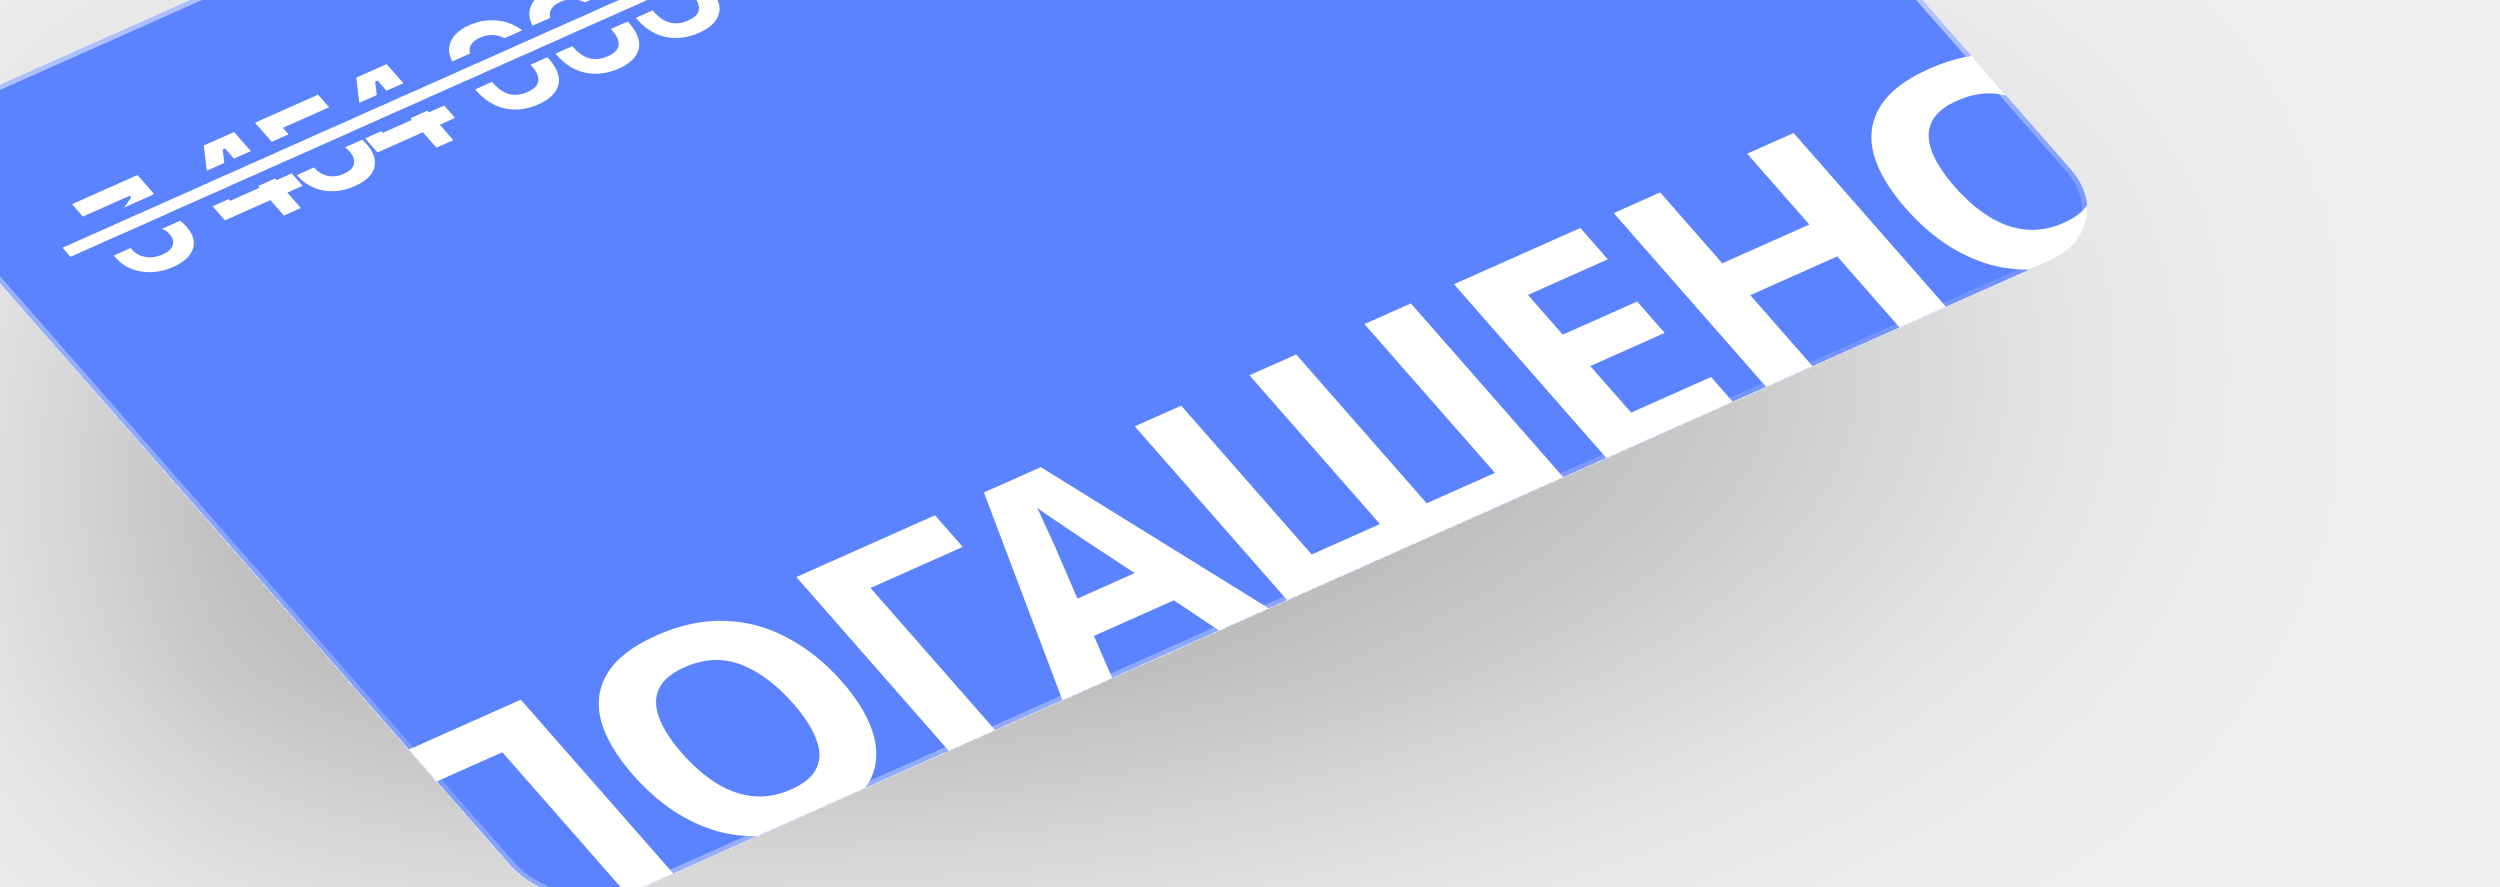
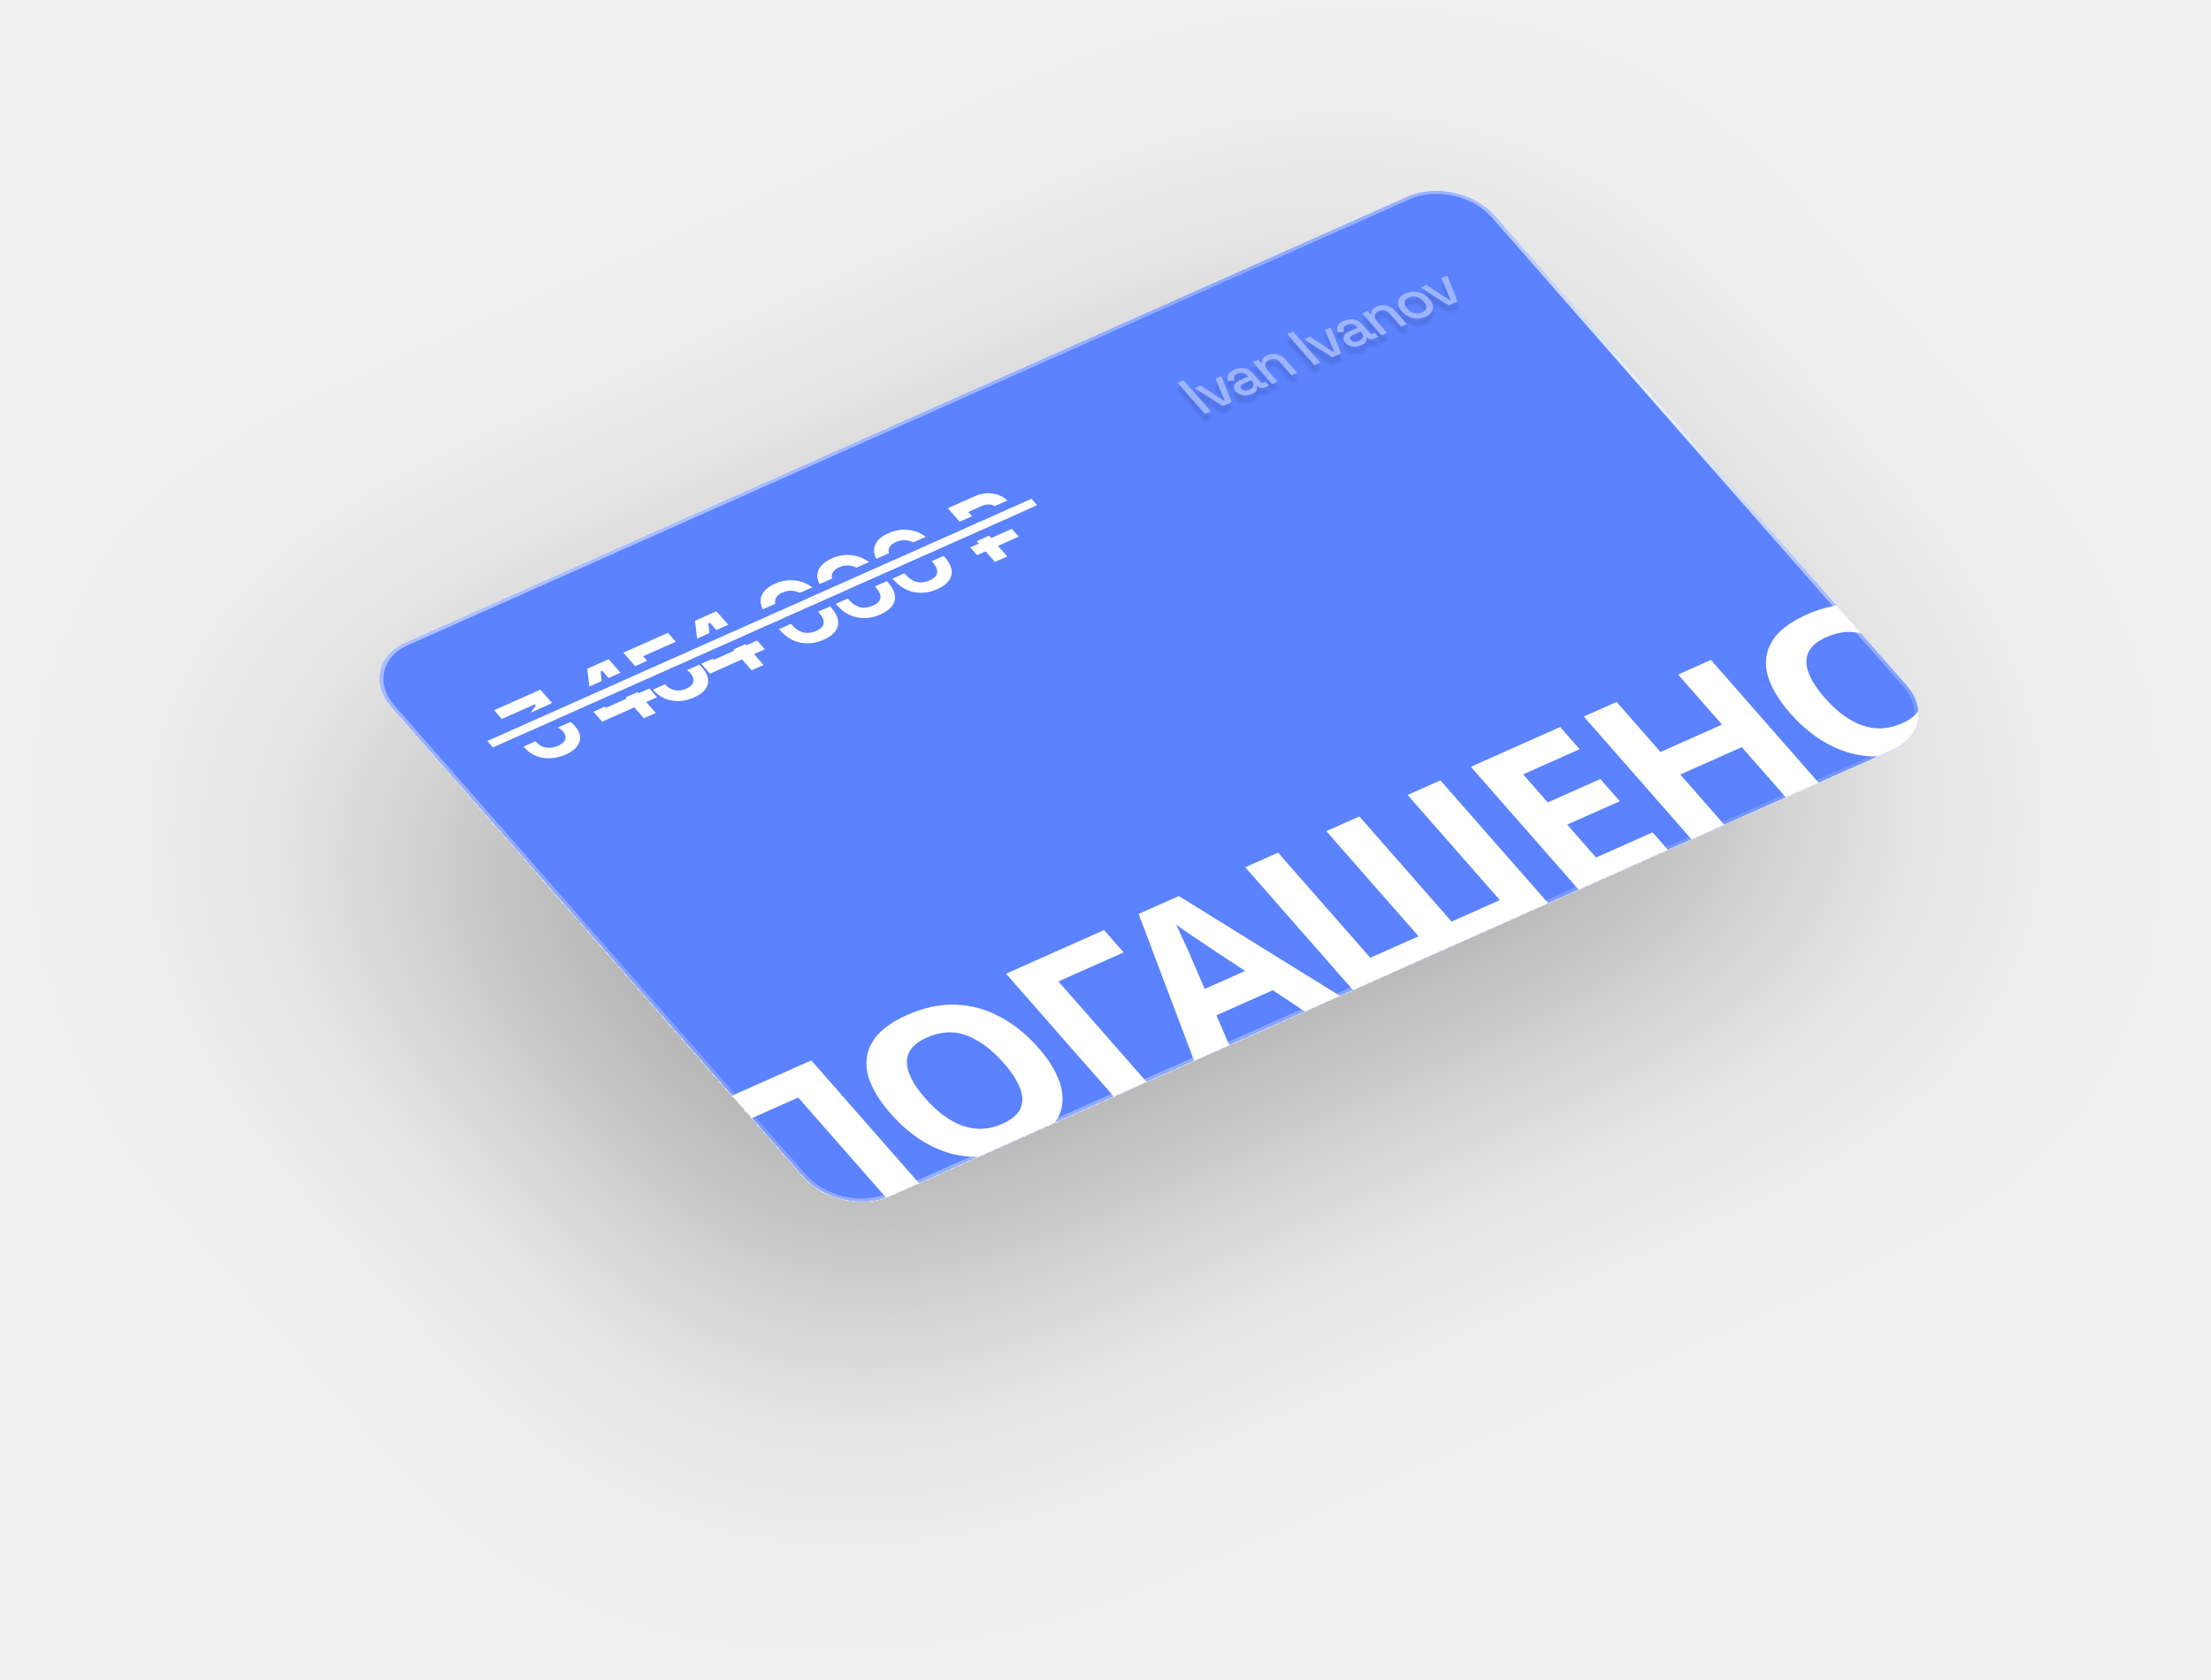
- <svg xmlns="http://www.w3.org/2000/svg" width="203" height="72" viewBox="0 0 203 72" fill="none">
+ <svg xmlns="http://www.w3.org/2000/svg" width="254" height="193" viewBox="0 0 254 193" fill="none">
  <g filter="url(#filter0_d_1_149)">
    <g clip-path="url(#clip0_1_149)">
-       <rect width="138.76" height="84.532" rx="6.38" transform="matrix(0.913545 -0.406737 0.659347 0.751838 -10.1602 11.41)" fill="#5B82FF" />
-       <path d="M14.073 21.674C13.508 21.925 12.936 22.066 12.356 22.095C11.776 22.125 11.226 22.042 10.708 21.848C10.192 21.644 9.748 21.331 9.377 20.907L9.238 20.749L10.61 20.138L10.718 20.261C11.007 20.591 11.378 20.793 11.832 20.869C12.281 20.939 12.734 20.872 13.191 20.669C13.655 20.462 13.933 20.212 14.023 19.918C14.12 19.621 14.048 19.335 13.805 19.058L13.728 18.97C13.563 18.782 13.372 18.655 13.154 18.588C12.937 18.521 12.709 18.504 12.469 18.537C12.225 18.564 11.981 18.632 11.738 18.74L10.238 19.408L9.155 18.173L10.649 16.037L10.525 15.896L6.731 17.585L5.85 16.579L11.165 14.213L12.48 15.712L11.085 17.707L11.209 17.848L11.605 17.671C11.941 17.522 12.315 17.433 12.727 17.404C13.147 17.373 13.563 17.429 13.977 17.572C14.385 17.709 14.752 17.963 15.076 18.333L15.169 18.439C15.52 18.839 15.709 19.241 15.736 19.646C15.758 20.045 15.627 20.422 15.343 20.777C15.06 21.124 14.637 21.423 14.073 21.674ZM23.055 17.503L21.957 16.251L18.27 17.892L17.126 16.587L16.548 11.816L19.013 10.719L22.447 14.635L23.69 14.081L24.572 15.087L23.329 15.64L24.427 16.892L23.055 17.503ZM18.696 16.305L21.075 15.245L18.275 12.053L18.082 12.139L18.572 16.163L18.696 16.305ZM28.83 15.104C28.244 15.365 27.662 15.505 27.084 15.526C26.513 15.543 25.976 15.446 25.474 15.237C24.972 15.027 24.541 14.716 24.18 14.304L24.103 14.216L25.496 13.596L25.565 13.675C25.823 13.969 26.163 14.17 26.584 14.276C27.008 14.374 27.455 14.318 27.927 14.108C28.398 13.898 28.669 13.634 28.738 13.317C28.81 12.991 28.699 12.661 28.405 12.325L28.327 12.237C28.039 11.908 27.681 11.704 27.253 11.624C26.833 11.541 26.434 11.584 26.055 11.753C25.848 11.845 25.697 11.945 25.602 12.052C25.508 12.16 25.449 12.268 25.425 12.377C25.401 12.485 25.392 12.588 25.396 12.684L23.735 13.423L20.703 9.966L25.826 7.685L26.723 8.709L22.972 10.379L24.295 11.887L24.488 11.801C24.492 11.693 24.524 11.576 24.584 11.451C24.643 11.327 24.749 11.198 24.9 11.065C25.052 10.932 25.26 10.807 25.524 10.689C25.967 10.492 26.438 10.389 26.936 10.379C27.435 10.37 27.923 10.467 28.4 10.672C28.879 10.867 29.31 11.182 29.691 11.618L29.784 11.723C30.166 12.159 30.381 12.586 30.431 13.005C30.488 13.421 30.383 13.811 30.116 14.175C29.845 14.534 29.416 14.843 28.83 15.104ZM35.437 11.991L34.338 10.738L30.652 12.38L29.507 11.074L28.929 6.304L31.394 5.206L34.828 9.122L36.071 8.569L36.953 9.574L35.71 10.127L36.808 11.38L35.437 11.991ZM31.077 10.792L33.456 9.733L30.657 6.54L30.464 6.626L30.954 10.651L31.077 10.792ZM43.728 8.471C42.842 8.865 41.956 8.982 41.07 8.82C40.178 8.653 39.374 8.161 38.657 7.344L37.296 5.791C36.6 4.998 36.339 4.276 36.514 3.626C36.684 2.97 37.212 2.444 38.098 2.05C38.991 1.652 39.885 1.545 40.779 1.727C41.676 1.9 42.472 2.383 43.169 3.177L44.53 4.729C45.247 5.546 45.515 6.277 45.335 6.921C45.157 7.557 44.621 8.073 43.728 8.471ZM42.847 7.465C43.382 7.227 43.67 6.931 43.708 6.579C43.754 6.223 43.581 5.822 43.189 5.375L41.751 3.735C41.353 3.282 40.911 3.004 40.425 2.902C39.94 2.791 39.458 2.842 38.979 3.055C38.486 3.275 38.206 3.567 38.139 3.932C38.079 4.294 38.24 4.693 38.621 5.128L40.06 6.768C40.467 7.233 40.903 7.525 41.366 7.646C41.832 7.758 42.325 7.697 42.847 7.465ZM50.249 5.568C49.363 5.962 48.477 6.079 47.59 5.917C46.699 5.75 45.894 5.258 45.178 4.441L43.816 2.888C43.12 2.095 42.86 1.373 43.035 0.723C43.204 0.067 43.732 -0.459 44.618 -0.853C45.511 -1.251 46.405 -1.358 47.3 -1.176C48.196 -1.003 48.993 -0.52 49.689 0.274L51.05 1.826C51.767 2.643 52.035 3.374 51.855 4.018C51.677 4.654 51.142 5.17 50.249 5.568ZM49.367 4.562C49.903 4.324 50.19 4.028 50.229 3.676C50.274 3.32 50.101 2.919 49.709 2.472L48.271 0.832C47.874 0.379 47.432 0.101 46.945 -0.001C46.46 -0.112 45.978 -0.061 45.5 0.152C45.007 0.372 44.727 0.664 44.659 1.029C44.599 1.391 44.76 1.79 45.142 2.225L46.58 3.865C46.988 4.33 47.423 4.622 47.886 4.743C48.352 4.855 48.845 4.794 49.367 4.562ZM56.769 2.665C55.883 3.059 54.997 3.176 54.11 3.014C53.219 2.847 52.415 2.355 51.698 1.538L50.337 -0.015C49.641 -0.808 49.38 -1.53 49.555 -2.18C49.724 -2.836 50.252 -3.362 51.138 -3.756C52.031 -4.154 52.925 -4.261 53.82 -4.079C54.717 -3.906 55.513 -3.423 56.209 -2.629L57.57 -1.077C58.287 -0.26 58.556 0.471 58.376 1.115C58.197 1.751 57.662 2.267 56.769 2.665ZM55.887 1.659C56.423 1.421 56.71 1.125 56.749 0.773C56.795 0.417 56.622 0.016 56.23 -0.431L54.791 -2.071C54.394 -2.524 53.952 -2.802 53.465 -2.904C52.98 -3.015 52.498 -2.964 52.02 -2.751C51.527 -2.531 51.247 -2.239 51.18 -1.874C51.12 -1.512 51.28 -1.113 51.662 -0.678L53.1 0.962C53.508 1.427 53.943 1.719 54.407 1.84C54.872 1.952 55.366 1.891 55.887 1.659ZM61.341 -1.235L60.552 -2.135L61.538 -2.574L61.12 -3.05L60.134 -2.611L59.345 -3.511L60.331 -3.949L57.98 -6.631L61.109 -8.024C61.574 -8.231 62.043 -8.341 62.517 -8.356C62.998 -8.374 63.454 -8.295 63.886 -8.12C64.313 -7.95 64.681 -7.689 64.99 -7.336L65.099 -7.213C65.408 -6.86 65.573 -6.508 65.592 -6.157C65.619 -5.809 65.516 -5.485 65.282 -5.185C65.044 -4.891 64.7 -4.643 64.249 -4.443L62.535 -3.68L62.953 -3.203L65.332 -4.263L66.12 -3.363L63.741 -2.304L64.809 -1.087L63.394 -0.457L62.327 -1.674L61.341 -1.235ZM61.746 -4.579L63.321 -5.281C63.643 -5.424 63.844 -5.607 63.926 -5.832C64.002 -6.062 63.937 -6.295 63.731 -6.53L63.653 -6.618C63.442 -6.859 63.177 -7.003 62.858 -7.049C62.547 -7.098 62.227 -7.05 61.898 -6.903L60.323 -6.202L61.746 -4.579Z" fill="white" />
-       <path d="M41.051 77.766L28.184 63.095L42.291 56.814L55.157 71.485L51.387 73.164L40.791 61.082L34.225 64.005L44.821 76.087L41.051 77.766ZM68.383 55.368C69.381 56.505 70.113 57.617 70.58 58.704C71.052 59.77 71.233 60.795 71.123 61.777C71.029 62.752 70.597 63.659 69.828 64.496C69.075 65.327 67.974 66.065 66.526 66.709C65.078 67.354 63.657 67.739 62.262 67.865C60.873 67.969 59.54 67.848 58.264 67.502C56.993 67.135 55.774 66.563 54.608 65.787C53.458 65.004 52.385 64.044 51.388 62.907C50.054 61.386 49.194 59.931 48.809 58.541C48.439 57.143 48.609 55.858 49.316 54.686C50.029 53.493 51.359 52.462 53.306 51.595C55.237 50.736 57.103 50.343 58.904 50.417C60.693 50.478 62.386 50.944 63.982 51.814C65.583 52.663 67.05 53.848 68.383 55.368ZM55.375 61.16C56.276 62.187 57.209 63 58.174 63.599C59.139 64.198 60.129 64.548 61.143 64.649C62.157 64.75 63.189 64.567 64.237 64.1C65.319 63.618 66.011 63.034 66.311 62.348C66.629 61.654 66.613 60.871 66.264 59.998C65.931 59.117 65.315 58.163 64.414 57.136C63.056 55.588 61.643 54.531 60.175 53.965C58.708 53.4 57.175 53.473 55.577 54.184C54.511 54.659 53.82 55.243 53.503 55.937C53.185 56.63 53.193 57.417 53.525 58.298C53.858 59.178 54.474 60.132 55.375 61.16ZM75.923 41.84L78.175 44.409L70.685 47.744L81.299 59.846L77.529 61.525L64.662 46.854L75.923 41.84ZM99.681 51.662L95.319 48.747L88.827 51.637L90.593 55.709L86.523 57.52L79.894 39.986L84.513 37.93L103.75 49.85L99.681 51.662ZM87.842 43.705C87.554 43.509 87.188 43.263 86.742 42.966C86.297 42.669 85.845 42.365 85.388 42.054C84.93 41.744 84.54 41.47 84.216 41.233C84.373 41.544 84.557 41.939 84.768 42.416C84.983 42.873 85.186 43.316 85.377 43.745C85.573 44.153 85.704 44.447 85.77 44.627L87.488 48.605L92.132 46.538L87.842 43.705ZM127.43 39.307L105.009 49.29L92.143 34.618L95.913 32.94L106.509 45.022L112.052 42.554L101.456 30.472L105.251 28.782L115.847 40.865L121.39 38.397L110.794 26.315L114.564 24.636L127.43 39.307ZM141.19 33.181L130.929 37.75L118.062 23.078L128.324 18.51L130.559 21.058L124.067 23.948L126.896 27.174L132.938 24.484L135.173 27.032L129.131 29.722L132.446 33.502L138.938 30.612L141.19 33.181ZM158.507 25.471L154.737 27.149L149.187 20.821L142.121 23.967L147.671 30.295L143.901 31.974L131.035 17.303L134.805 15.624L139.851 21.378L146.916 18.232L141.871 12.478L145.641 10.8L158.507 25.471ZM171.722 9.359C172.719 10.496 173.451 11.608 173.918 12.695C174.39 13.761 174.571 14.786 174.461 15.768C174.367 16.743 173.935 17.65 173.166 18.487C172.413 19.318 171.312 20.055 169.864 20.7C168.416 21.345 166.995 21.73 165.6 21.856C164.211 21.96 162.878 21.839 161.602 21.493C160.331 21.125 159.112 20.554 157.946 19.778C156.796 18.995 155.723 18.035 154.726 16.898C153.392 15.377 152.532 13.922 152.147 12.532C151.777 11.134 151.947 9.849 152.654 8.677C153.367 7.484 154.697 6.453 156.644 5.586C158.575 4.727 160.441 4.334 162.242 4.408C164.031 4.469 165.723 4.934 167.32 5.805C168.921 6.654 170.388 7.839 171.722 9.359ZM158.713 15.151C159.614 16.178 160.547 16.991 161.512 17.59C162.477 18.189 163.467 18.539 164.481 18.64C165.495 18.741 166.527 18.558 167.575 18.091C168.657 17.609 169.349 17.025 169.649 16.339C169.967 15.645 169.951 14.862 169.602 13.988C169.269 13.108 168.653 12.154 167.752 11.127C166.394 9.579 164.981 8.522 163.513 7.956C162.046 7.391 160.513 7.464 158.915 8.175C157.849 8.65 157.158 9.234 156.841 9.927C156.523 10.621 156.531 11.408 156.863 12.289C157.196 13.169 157.812 14.123 158.713 15.151Z" fill="white" />
-       <line y1="-0.489" x2="68.428" y2="-0.489" transform="matrix(0.913545 -0.406737 0.659347 0.751838 6.36282 21.5876)" stroke="#5B82FF" stroke-width="0.978" />
-       <line y1="-0.489" x2="68.428" y2="-0.489" transform="matrix(0.913545 -0.406737 0.659347 0.751838 6.36282 21.5876)" stroke="#5B82FF" stroke-width="0.978" />
-       <line y1="-0.489" x2="68.428" y2="-0.489" transform="matrix(0.913545 -0.406737 0.659347 0.751838 5.07373 20.1177)" stroke="#5B82FF" stroke-width="0.978" />
-       <line y1="-0.489" x2="68.428" y2="-0.489" transform="matrix(0.913545 -0.406737 0.659347 0.751838 5.07373 20.1177)" stroke="#5B82FF" stroke-width="0.978" />
-       <line y1="-0.489" x2="68.428" y2="-0.489" transform="matrix(0.913545 -0.406737 0.659347 0.751838 5.71828 20.8527)" stroke="white" stroke-width="0.978" />
+       <rect width="138.76" height="84.532" rx="6.38" transform="matrix(0.913545 -0.406737 0.659347 0.751838 40.75 76.439)" fill="#5B82FF" />
+       <path d="M64.983 86.703C64.419 86.954 63.846 87.095 63.266 87.124C62.686 87.153 62.137 87.071 61.619 86.876C61.102 86.673 60.659 86.36 60.287 85.936L60.148 85.778L61.52 85.167L61.628 85.29C61.917 85.62 62.288 85.822 62.742 85.898C63.191 85.968 63.644 85.901 64.101 85.698C64.566 85.491 64.843 85.241 64.933 84.947C65.03 84.65 64.958 84.364 64.716 84.087L64.638 83.999C64.473 83.811 64.282 83.684 64.065 83.617C63.847 83.55 63.619 83.533 63.38 83.566C63.135 83.593 62.891 83.661 62.648 83.769L61.148 84.437L60.065 83.202L61.559 81.066L61.435 80.925L57.642 82.614L56.76 81.608L62.075 79.242L63.39 80.741L61.995 82.736L62.119 82.877L62.516 82.7C62.851 82.551 63.225 82.462 63.638 82.433C64.057 82.402 64.474 82.458 64.887 82.601C65.295 82.738 65.662 82.992 65.987 83.362L66.08 83.468C66.43 83.868 66.619 84.27 66.646 84.675C66.668 85.074 66.537 85.451 66.253 85.806C65.971 86.153 65.547 86.452 64.983 86.703ZM73.966 82.532L72.867 81.28L69.181 82.921L68.036 81.616L67.458 76.845L69.923 75.748L73.357 79.663L74.6 79.11L75.482 80.115L74.239 80.669L75.337 81.921L73.966 82.532ZM69.606 81.334L71.985 80.274L69.186 77.082L68.993 77.168L69.483 81.192L69.606 81.334ZM79.74 80.133C79.154 80.394 78.572 80.534 77.994 80.555C77.423 80.572 76.886 80.475 76.385 80.266C75.883 80.056 75.451 79.745 75.09 79.333L75.013 79.245L76.406 78.625L76.476 78.704C76.733 78.998 77.073 79.199 77.494 79.305C77.918 79.403 78.365 79.347 78.837 79.137C79.308 78.927 79.579 78.663 79.648 78.346C79.72 78.02 79.609 77.689 79.315 77.354L79.238 77.266C78.949 76.937 78.591 76.733 78.163 76.653C77.743 76.57 77.344 76.613 76.965 76.782C76.758 76.874 76.607 76.974 76.513 77.081C76.418 77.189 76.359 77.297 76.335 77.406C76.311 77.514 76.302 77.617 76.306 77.713L74.645 78.452L71.613 74.995L76.736 72.714L77.633 73.737L73.882 75.407L75.205 76.915L75.398 76.83C75.402 76.721 75.434 76.605 75.494 76.48C75.553 76.356 75.659 76.227 75.811 76.094C75.962 75.961 76.17 75.836 76.435 75.718C76.878 75.521 77.348 75.418 77.847 75.408C78.345 75.399 78.833 75.496 79.31 75.701C79.79 75.896 80.22 76.212 80.602 76.647L80.694 76.752C81.076 77.188 81.292 77.615 81.341 78.034C81.398 78.45 81.293 78.84 81.027 79.204C80.755 79.562 80.326 79.872 79.74 80.133ZM86.347 77.02L85.248 75.767L81.562 77.409L80.417 76.103L79.839 71.333L82.304 70.235L85.738 74.151L86.981 73.598L87.863 74.603L86.62 75.156L87.718 76.409L86.347 77.02ZM81.988 75.821L84.367 74.762L81.567 71.569L81.374 71.655L81.864 75.68L81.988 75.821ZM94.638 73.499C93.753 73.894 92.867 74.01 91.98 73.849C91.088 73.682 90.284 73.19 89.567 72.373L88.206 70.82C87.51 70.027 87.249 69.305 87.424 68.655C87.594 67.999 88.122 67.473 89.008 67.079C89.901 66.681 90.795 66.573 91.689 66.756C92.586 66.929 93.383 67.412 94.079 68.206L95.44 69.758C96.157 70.575 96.425 71.306 96.245 71.95C96.067 72.585 95.532 73.102 94.638 73.499ZM93.757 72.494C94.293 72.255 94.58 71.96 94.618 71.608C94.664 71.252 94.491 70.851 94.099 70.404L92.661 68.764C92.264 68.311 91.822 68.033 91.335 67.931C90.85 67.82 90.368 67.871 89.889 68.084C89.397 68.304 89.117 68.596 89.049 68.961C88.989 69.323 89.15 69.722 89.531 70.157L90.97 71.797C91.377 72.262 91.813 72.554 92.276 72.675C92.742 72.787 93.235 72.726 93.757 72.494ZM101.159 70.597C100.273 70.991 99.387 71.108 98.5 70.946C97.609 70.779 96.805 70.287 96.088 69.47L94.727 67.917C94.03 67.124 93.77 66.402 93.945 65.751C94.114 65.096 94.642 64.57 95.528 64.176C96.421 63.778 97.315 63.67 98.21 63.853C99.107 64.026 99.903 64.509 100.599 65.303L101.96 66.855C102.677 67.672 102.945 68.403 102.765 69.047C102.587 69.683 102.052 70.199 101.159 70.597ZM100.277 69.591C100.813 69.353 101.1 69.057 101.139 68.705C101.185 68.349 101.011 67.948 100.62 67.501L99.181 65.861C98.784 65.408 98.342 65.13 97.855 65.028C97.37 64.917 96.888 64.968 96.41 65.181C95.917 65.401 95.637 65.693 95.57 66.058C95.51 66.42 95.67 66.819 96.052 67.254L97.49 68.894C97.898 69.359 98.333 69.651 98.797 69.772C99.262 69.883 99.755 69.823 100.277 69.591ZM107.679 67.694C106.793 68.088 105.907 68.204 105.021 68.043C104.129 67.876 103.325 67.384 102.608 66.567L101.247 65.014C100.551 64.221 100.29 63.499 100.465 62.849C100.635 62.193 101.162 61.667 102.048 61.273C102.941 60.875 103.835 60.767 104.73 60.95C105.627 61.123 106.423 61.606 107.119 62.4L108.481 63.952C109.197 64.769 109.466 65.5 109.286 66.144C109.108 66.779 108.572 67.296 107.679 67.694ZM106.797 66.688C107.333 66.45 107.62 66.154 107.659 65.802C107.705 65.446 107.532 65.045 107.14 64.598L105.701 62.958C105.304 62.505 104.862 62.227 104.375 62.125C103.891 62.014 103.409 62.065 102.93 62.278C102.437 62.498 102.157 62.79 102.09 63.155C102.03 63.517 102.19 63.916 102.572 64.351L104.011 65.991C104.418 66.456 104.853 66.748 105.317 66.869C105.782 66.981 106.276 66.92 106.797 66.688ZM112.251 63.794L111.462 62.894L112.448 62.455L112.03 61.979L111.045 62.418L110.256 61.518L111.242 61.08L108.89 58.398L112.019 57.005C112.484 56.798 112.953 56.688 113.427 56.673C113.908 56.655 114.364 56.734 114.796 56.909C115.223 57.079 115.591 57.34 115.901 57.693L116.009 57.816C116.318 58.169 116.483 58.521 116.503 58.872C116.529 59.22 116.426 59.544 116.193 59.844C115.954 60.138 115.61 60.386 115.16 60.586L113.445 61.349L113.863 61.825L116.242 60.766L117.031 61.666L114.652 62.725L115.719 63.942L114.304 64.572L113.237 63.355L112.251 63.794ZM112.656 60.45L114.231 59.748C114.553 59.605 114.754 59.421 114.836 59.197C114.912 58.967 114.847 58.734 114.641 58.499L114.563 58.411C114.352 58.17 114.087 58.026 113.768 57.98C113.457 57.931 113.137 57.979 112.808 58.126L111.233 58.827L112.656 60.45Z" fill="white" />
+       <path d="M91.961 142.795L79.095 128.124L93.201 121.843L106.068 136.514L102.298 138.193L91.702 126.111L85.135 129.034L95.731 141.116L91.961 142.795ZM119.294 120.397C120.291 121.534 121.023 122.646 121.49 123.733C121.962 124.799 122.143 125.824 122.033 126.806C121.939 127.781 121.507 128.688 120.738 129.525C119.985 130.356 118.884 131.094 117.436 131.738C115.988 132.383 114.567 132.768 113.173 132.894C111.783 132.998 110.45 132.877 109.175 132.531C107.903 132.164 106.685 131.592 105.518 130.816C104.368 130.033 103.295 129.073 102.298 127.936C100.964 126.415 100.105 124.96 99.719 123.57C99.35 122.172 99.519 120.887 100.227 119.715C100.939 118.522 102.269 117.491 104.216 116.624C106.147 115.765 108.013 115.372 109.814 115.446C111.603 115.507 113.296 115.972 114.892 116.843C116.493 117.692 117.96 118.877 119.294 120.397ZM106.286 126.189C107.187 127.216 108.12 128.029 109.085 128.628C110.05 129.227 111.039 129.577 112.053 129.678C113.068 129.779 114.099 129.596 115.148 129.129C116.23 128.647 116.921 128.063 117.222 127.377C117.539 126.683 117.523 125.9 117.174 125.026C116.842 124.146 116.225 123.192 115.324 122.165C113.966 120.617 112.554 119.56 111.086 118.994C109.618 118.429 108.085 118.502 106.487 119.213C105.422 119.688 104.73 120.272 104.413 120.965C104.095 121.659 104.103 122.446 104.435 123.327C104.768 124.207 105.385 125.161 106.286 126.189ZM126.833 106.869L129.085 109.438L121.595 112.773L132.209 124.875L128.439 126.554L115.572 111.883L126.833 106.869ZM150.591 116.691L146.229 113.776L139.738 116.666L141.503 120.737L137.433 122.549L130.804 105.015L135.423 102.959L154.661 114.879L150.591 116.691ZM138.752 108.734C138.465 108.538 138.098 108.292 137.653 107.995C137.207 107.698 136.756 107.394 136.298 107.083C135.841 106.773 135.45 106.499 135.127 106.262C135.284 106.573 135.467 106.968 135.678 107.445C135.893 107.902 136.096 108.345 136.288 108.774C136.483 109.182 136.614 109.476 136.68 109.656L138.398 113.634L143.042 111.567L138.752 108.734ZM178.34 104.336L155.92 114.319L143.053 99.647L146.823 97.969L157.419 110.051L162.962 107.583L152.366 95.501L156.161 93.811L166.757 105.894L172.3 103.426L161.704 91.344L165.474 89.665L178.34 104.336ZM192.101 98.21L181.839 102.779L168.973 88.107L179.234 83.538L181.469 86.087L174.977 88.977L177.806 92.203L183.848 89.513L186.083 92.061L180.041 94.751L183.357 98.531L189.848 95.641L192.101 98.21ZM209.417 90.5L205.647 92.178L200.097 85.85L193.031 88.996L198.581 95.324L194.811 97.003L181.945 82.332L185.715 80.653L190.761 86.406L197.826 83.261L192.781 77.507L196.551 75.829L209.417 90.5ZM222.632 74.388C223.629 75.525 224.361 76.637 224.828 77.724C225.3 78.79 225.481 79.814 225.371 80.797C225.277 81.772 224.845 82.678 224.076 83.516C223.323 84.347 222.222 85.085 220.774 85.729C219.326 86.374 217.905 86.759 216.511 86.885C215.121 86.989 213.788 86.868 212.513 86.522C211.241 86.154 210.023 85.583 208.856 84.807C207.706 84.024 206.633 83.064 205.636 81.927C204.302 80.406 203.443 78.951 203.057 77.561C202.687 76.163 202.857 74.878 203.565 73.706C204.277 72.513 205.607 71.482 207.554 70.615C209.485 69.756 211.351 69.363 213.152 69.437C214.941 69.498 216.634 69.963 218.23 70.834C219.831 71.683 221.298 72.868 222.632 74.388ZM209.624 80.18C210.525 81.207 211.458 82.02 212.423 82.619C213.388 83.218 214.377 83.568 215.391 83.669C216.406 83.769 217.437 83.587 218.486 83.12C219.568 82.638 220.259 82.054 220.56 81.368C220.877 80.674 220.861 79.891 220.512 79.017C220.18 78.137 219.563 77.183 218.662 76.156C217.304 74.608 215.892 73.551 214.424 72.985C212.956 72.42 211.423 72.493 209.825 73.204C208.76 73.679 208.068 74.263 207.751 74.956C207.433 75.65 207.441 76.437 207.773 77.318C208.106 78.198 208.723 79.152 209.624 80.18Z" fill="white" />
+       <g opacity="0.4" filter="url(#filter1_d_1_149)">
+         <path d="M138.429 47.559L135.3 43.991L135.969 43.693L139.098 47.261L138.429 47.559ZM140.478 46.646L137.247 44.592L137.922 44.291L140.597 46.055L140.696 46.011L139.643 43.525L140.318 43.224L141.494 46.194L140.478 46.646ZM143.818 45.258C143.599 45.356 143.377 45.413 143.15 45.429C142.927 45.443 142.711 45.413 142.504 45.34C142.301 45.266 142.124 45.143 141.975 44.973C141.823 44.8 141.748 44.635 141.749 44.479C141.751 44.318 141.813 44.169 141.936 44.035C142.062 43.898 142.237 43.78 142.46 43.68L143.389 43.267L143.246 43.104C143.118 42.958 142.962 42.864 142.777 42.824C142.592 42.783 142.388 42.813 142.165 42.912C141.946 43.009 141.816 43.126 141.775 43.263C141.734 43.399 141.755 43.544 141.837 43.696L141.104 43.803C141.034 43.645 141.005 43.487 141.017 43.331C141.03 43.169 141.098 43.014 141.22 42.865C141.342 42.716 141.531 42.585 141.787 42.471C142.183 42.294 142.568 42.239 142.941 42.304C143.314 42.37 143.635 42.555 143.903 42.861L144.81 43.896C144.9 43.998 145.002 44.023 145.118 43.971L145.378 43.855L145.762 44.294L145.285 44.506C145.141 44.57 144.996 44.592 144.852 44.572C144.707 44.551 144.589 44.488 144.497 44.382L144.483 44.367L144.39 44.408C144.402 44.474 144.405 44.556 144.398 44.653C144.392 44.75 144.347 44.853 144.264 44.961C144.177 45.066 144.029 45.165 143.818 45.258ZM143.531 44.784C143.787 44.67 143.942 44.519 143.994 44.33C144.044 44.138 143.976 43.936 143.791 43.726L143.747 43.675L142.855 44.072C142.686 44.147 142.576 44.238 142.527 44.345C142.474 44.449 142.499 44.559 142.6 44.674C142.701 44.79 142.835 44.858 143.002 44.878C143.169 44.898 143.346 44.867 143.531 44.784ZM146.135 44.128L143.931 41.615L144.557 41.337L144.887 41.714L144.986 41.67C144.955 41.542 144.975 41.401 145.046 41.247C145.117 41.092 145.299 40.95 145.592 40.819C145.823 40.716 146.065 40.668 146.317 40.674C146.573 40.678 146.821 40.735 147.062 40.845C147.299 40.952 147.513 41.114 147.704 41.332L149.026 42.84L148.389 43.124L147.101 41.657C146.911 41.439 146.705 41.309 146.483 41.266C146.259 41.219 146.031 41.248 145.8 41.35C145.535 41.468 145.385 41.634 145.35 41.848C145.318 42.061 145.421 42.303 145.66 42.575L146.772 43.844L146.135 44.128ZM151.009 41.958L147.88 38.39L148.549 38.093L151.678 41.66L151.009 41.958ZM153.058 41.045L149.827 38.991L150.502 38.69L153.176 40.454L153.276 40.41L152.223 37.924L152.898 37.623L154.073 40.593L153.058 41.045ZM156.398 39.657C156.179 39.755 155.956 39.812 155.729 39.828C155.506 39.842 155.291 39.813 155.084 39.74C154.88 39.665 154.704 39.542 154.555 39.373C154.403 39.199 154.328 39.035 154.328 38.878C154.33 38.717 154.393 38.569 154.515 38.434C154.642 38.297 154.817 38.179 155.04 38.08L155.969 37.666L155.826 37.503C155.698 37.357 155.541 37.264 155.356 37.223C155.172 37.182 154.968 37.212 154.745 37.311C154.526 37.408 154.396 37.525 154.355 37.662C154.314 37.798 154.334 37.943 154.416 38.095L153.683 38.202C153.614 38.044 153.585 37.887 153.597 37.73C153.61 37.568 153.678 37.413 153.8 37.264C153.922 37.115 154.111 36.984 154.367 36.87C154.763 36.694 155.148 36.638 155.521 36.703C155.894 36.769 156.214 36.954 156.483 37.26L157.39 38.295C157.479 38.397 157.582 38.422 157.697 38.37L157.957 38.255L158.342 38.693L157.865 38.905C157.72 38.969 157.576 38.991 157.432 38.971C157.287 38.95 157.169 38.887 157.076 38.782L157.063 38.766L156.97 38.808C156.982 38.873 156.984 38.955 156.978 39.052C156.971 39.15 156.926 39.252 156.843 39.36C156.757 39.465 156.609 39.564 156.398 39.657ZM156.111 39.183C156.367 39.069 156.521 38.918 156.574 38.729C156.623 38.537 156.556 38.335 156.371 38.125L156.326 38.074L155.435 38.471C155.265 38.546 155.156 38.637 155.106 38.745C155.054 38.848 155.078 38.958 155.18 39.073C155.281 39.189 155.415 39.257 155.582 39.277C155.749 39.297 155.925 39.266 156.111 39.183ZM158.714 38.527L156.511 36.015L157.136 35.736L157.467 36.113L157.566 36.069C157.535 35.941 157.554 35.8 157.625 35.646C157.697 35.491 157.879 35.349 158.172 35.218C158.403 35.115 158.645 35.067 158.897 35.073C159.153 35.077 159.401 35.134 159.641 35.244C159.879 35.351 160.093 35.514 160.283 35.731L161.606 37.239L160.968 37.523L159.681 36.056C159.49 35.838 159.284 35.708 159.063 35.665C158.838 35.618 158.611 35.647 158.379 35.749C158.115 35.867 157.965 36.033 157.929 36.248C157.898 36.46 158.001 36.702 158.239 36.974L159.352 38.243L158.714 38.527ZM163.769 36.376C163.464 36.512 163.147 36.582 162.818 36.587C162.49 36.586 162.173 36.519 161.867 36.386C161.561 36.253 161.292 36.054 161.06 35.789L160.993 35.713C160.76 35.448 160.629 35.19 160.598 34.939C160.564 34.685 160.619 34.452 160.762 34.242C160.909 34.03 161.135 33.856 161.441 33.72C161.746 33.584 162.065 33.516 162.397 33.514C162.729 33.513 163.048 33.579 163.354 33.712C163.657 33.842 163.924 34.039 164.157 34.304L164.224 34.38C164.456 34.645 164.589 34.905 164.623 35.159C164.657 35.414 164.6 35.647 164.453 35.859C164.303 36.067 164.075 36.24 163.769 36.376ZM163.358 35.907C163.639 35.782 163.802 35.608 163.847 35.384C163.894 35.156 163.802 34.911 163.573 34.649L163.532 34.603C163.303 34.342 163.038 34.176 162.736 34.107C162.432 34.035 162.137 34.062 161.852 34.189C161.575 34.312 161.414 34.488 161.368 34.717C161.322 34.94 161.414 35.182 161.644 35.444L161.684 35.49C161.913 35.752 162.18 35.919 162.485 35.991C162.791 36.058 163.082 36.03 163.358 35.907ZM166.436 35.089L163.204 33.035L163.879 32.734L166.554 34.498L166.653 34.454L165.601 31.968L166.276 31.667L167.451 34.637L166.436 35.089Z" fill="white" />
+       </g>
+       <line y1="-0.489" x2="68.428" y2="-0.489" transform="matrix(0.913545 -0.406737 0.659347 0.751838 57.273 86.6166)" stroke="#5B82FF" stroke-width="0.978" />
+       <line y1="-0.489" x2="68.428" y2="-0.489" transform="matrix(0.913545 -0.406737 0.659347 0.751838 57.273 86.6166)" stroke="#5B82FF" stroke-width="0.978" />
+       <line y1="-0.489" x2="68.428" y2="-0.489" transform="matrix(0.913545 -0.406737 0.659347 0.751838 55.9839 85.1467)" stroke="#5B82FF" stroke-width="0.978" />
+       <line y1="-0.489" x2="68.428" y2="-0.489" transform="matrix(0.913545 -0.406737 0.659347 0.751838 55.9839 85.1467)" stroke="#5B82FF" stroke-width="0.978" />
+       <line y1="-0.489" x2="68.428" y2="-0.489" transform="matrix(0.913545 -0.406737 0.659347 0.751838 56.6284 85.8816)" stroke="white" stroke-width="0.978" />
    </g>
-     <rect x="0.314" y="0.069" width="138.362" height="84.133" rx="6.18" transform="matrix(0.913545 -0.406737 0.659347 0.751838 -10.1784 11.5546)" stroke="url(#paint0_radial_1_149)" stroke-width="0.399" />
-     <rect x="0.314" y="0.069" width="138.362" height="84.133" rx="6.18" transform="matrix(0.913545 -0.406737 0.659347 0.751838 -10.1784 11.5546)" stroke="url(#paint1_radial_1_149)" stroke-width="0.399" />
-     <rect x="0.314" y="0.069" width="138.362" height="84.133" rx="6.18" transform="matrix(0.913545 -0.406737 0.659347 0.751838 -10.1784 11.5546)" stroke="url(#paint2_radial_1_149)" stroke-width="0.399" />
+     <rect x="0.314" y="0.069" width="138.362" height="84.133" rx="6.18" transform="matrix(0.913545 -0.406737 0.659347 0.751838 40.7318 76.5836)" stroke="url(#paint0_radial_1_149)" stroke-width="0.399" />
+     <rect x="0.314" y="0.069" width="138.362" height="84.133" rx="6.18" transform="matrix(0.913545 -0.406737 0.659347 0.751838 40.7318 76.5836)" stroke="url(#paint1_radial_1_149)" stroke-width="0.399" />
+     <rect x="0.314" y="0.069" width="138.362" height="84.133" rx="6.18" transform="matrix(0.913545 -0.406737 0.659347 0.751838 40.7318 76.5836)" stroke="url(#paint2_radial_1_149)" stroke-width="0.399" />
  </g>
  <defs>
-     <filter id="filter0_d_1_149" x="-53.007" y="-66.453" width="255.952" height="193.446" filterUnits="userSpaceOnUse" color-interpolation-filters="sRGB">
+     <filter id="filter0_d_1_149" x="-2.097" y="-1.424" width="255.952" height="193.446" filterUnits="userSpaceOnUse" color-interpolation-filters="sRGB">
      <feFlood flood-opacity="0" result="BackgroundImageFix" />
      <feColorMatrix in="SourceAlpha" type="matrix" values="0 0 0 0 0 0 0 0 0 0 0 0 0 0 0 0 0 0 127 0" result="hardAlpha" />
      <feOffset dx="-6.121" dy="15.303" />
      <feGaussianBlur stdDeviation="18.363" />
      <feComposite in2="hardAlpha" operator="out" />
      <feColorMatrix type="matrix" values="0 0 0 0 0 0 0 0 0 0 0 0 0 0 0 0 0 0 0.3 0" />
+       <feBlend mode="normal" in2="BackgroundImageFix" result="effect1_dropShadow_1_149" />
+       <feBlend mode="normal" in="SourceGraphic" in2="effect1_dropShadow_1_149" result="shape" />
+     </filter>
+     <filter id="filter1_d_1_149" x="134.902" y="30.612" width="34.039" height="18.214" filterUnits="userSpaceOnUse" color-interpolation-filters="sRGB">
+       <feFlood flood-opacity="0" result="BackgroundImageFix" />
+       <feColorMatrix in="SourceAlpha" type="matrix" values="0 0 0 0 0 0 0 0 0 0 0 0 0 0 0 0 0 0 127 0" result="hardAlpha" />
+       <feOffset dy="0.797" />
+       <feGaussianBlur stdDeviation="0.199" />
+       <feComposite in2="hardAlpha" operator="out" />
+       <feColorMatrix type="matrix" values="0 0 0 0 0 0 0 0 0 0 0 0 0 0 0 0 0 0 0.25 0" />
      <feBlend mode="normal" in2="BackgroundImageFix" result="effect1_dropShadow_1_149" />
      <feBlend mode="normal" in="SourceGraphic" in2="effect1_dropShadow_1_149" result="shape" />
    </filter>
    <radialGradient id="paint0_radial_1_149" cx="0" cy="0" r="1" gradientUnits="userSpaceOnUse" gradientTransform="translate(168.311 31.9453) rotate(174.425) scale(227.633 57.6853)">
      <stop stop-color="white" />
      <stop offset="1" stop-color="white" stop-opacity="0" />
    </radialGradient>
    <radialGradient id="paint1_radial_1_149" cx="0" cy="0" r="1" gradientUnits="userSpaceOnUse" gradientTransform="translate(-12.4199 -49.1466) rotate(30.6396) scale(133.401 80.5945)">
      <stop stop-color="white" />
      <stop offset="1" stop-color="white" stop-opacity="0" />
    </radialGradient>
    <radialGradient id="paint2_radial_1_149" cx="0" cy="0" r="1" gradientUnits="userSpaceOnUse" gradientTransform="translate(-55.6755 114.184) rotate(-5.33944) scale(170.765 43.0876)">
      <stop stop-color="white" />
      <stop offset="1" stop-color="white" stop-opacity="0" />
    </radialGradient>
    <clipPath id="clip0_1_149">
-       <rect width="138.76" height="84.532" rx="6.38" transform="matrix(0.913545 -0.406737 0.659347 0.751838 -10.1602 11.41)" fill="white" />
+       <rect width="138.76" height="84.532" rx="6.38" transform="matrix(0.913545 -0.406737 0.659347 0.751838 40.75 76.439)" fill="white" />
    </clipPath>
  </defs>
</svg>
